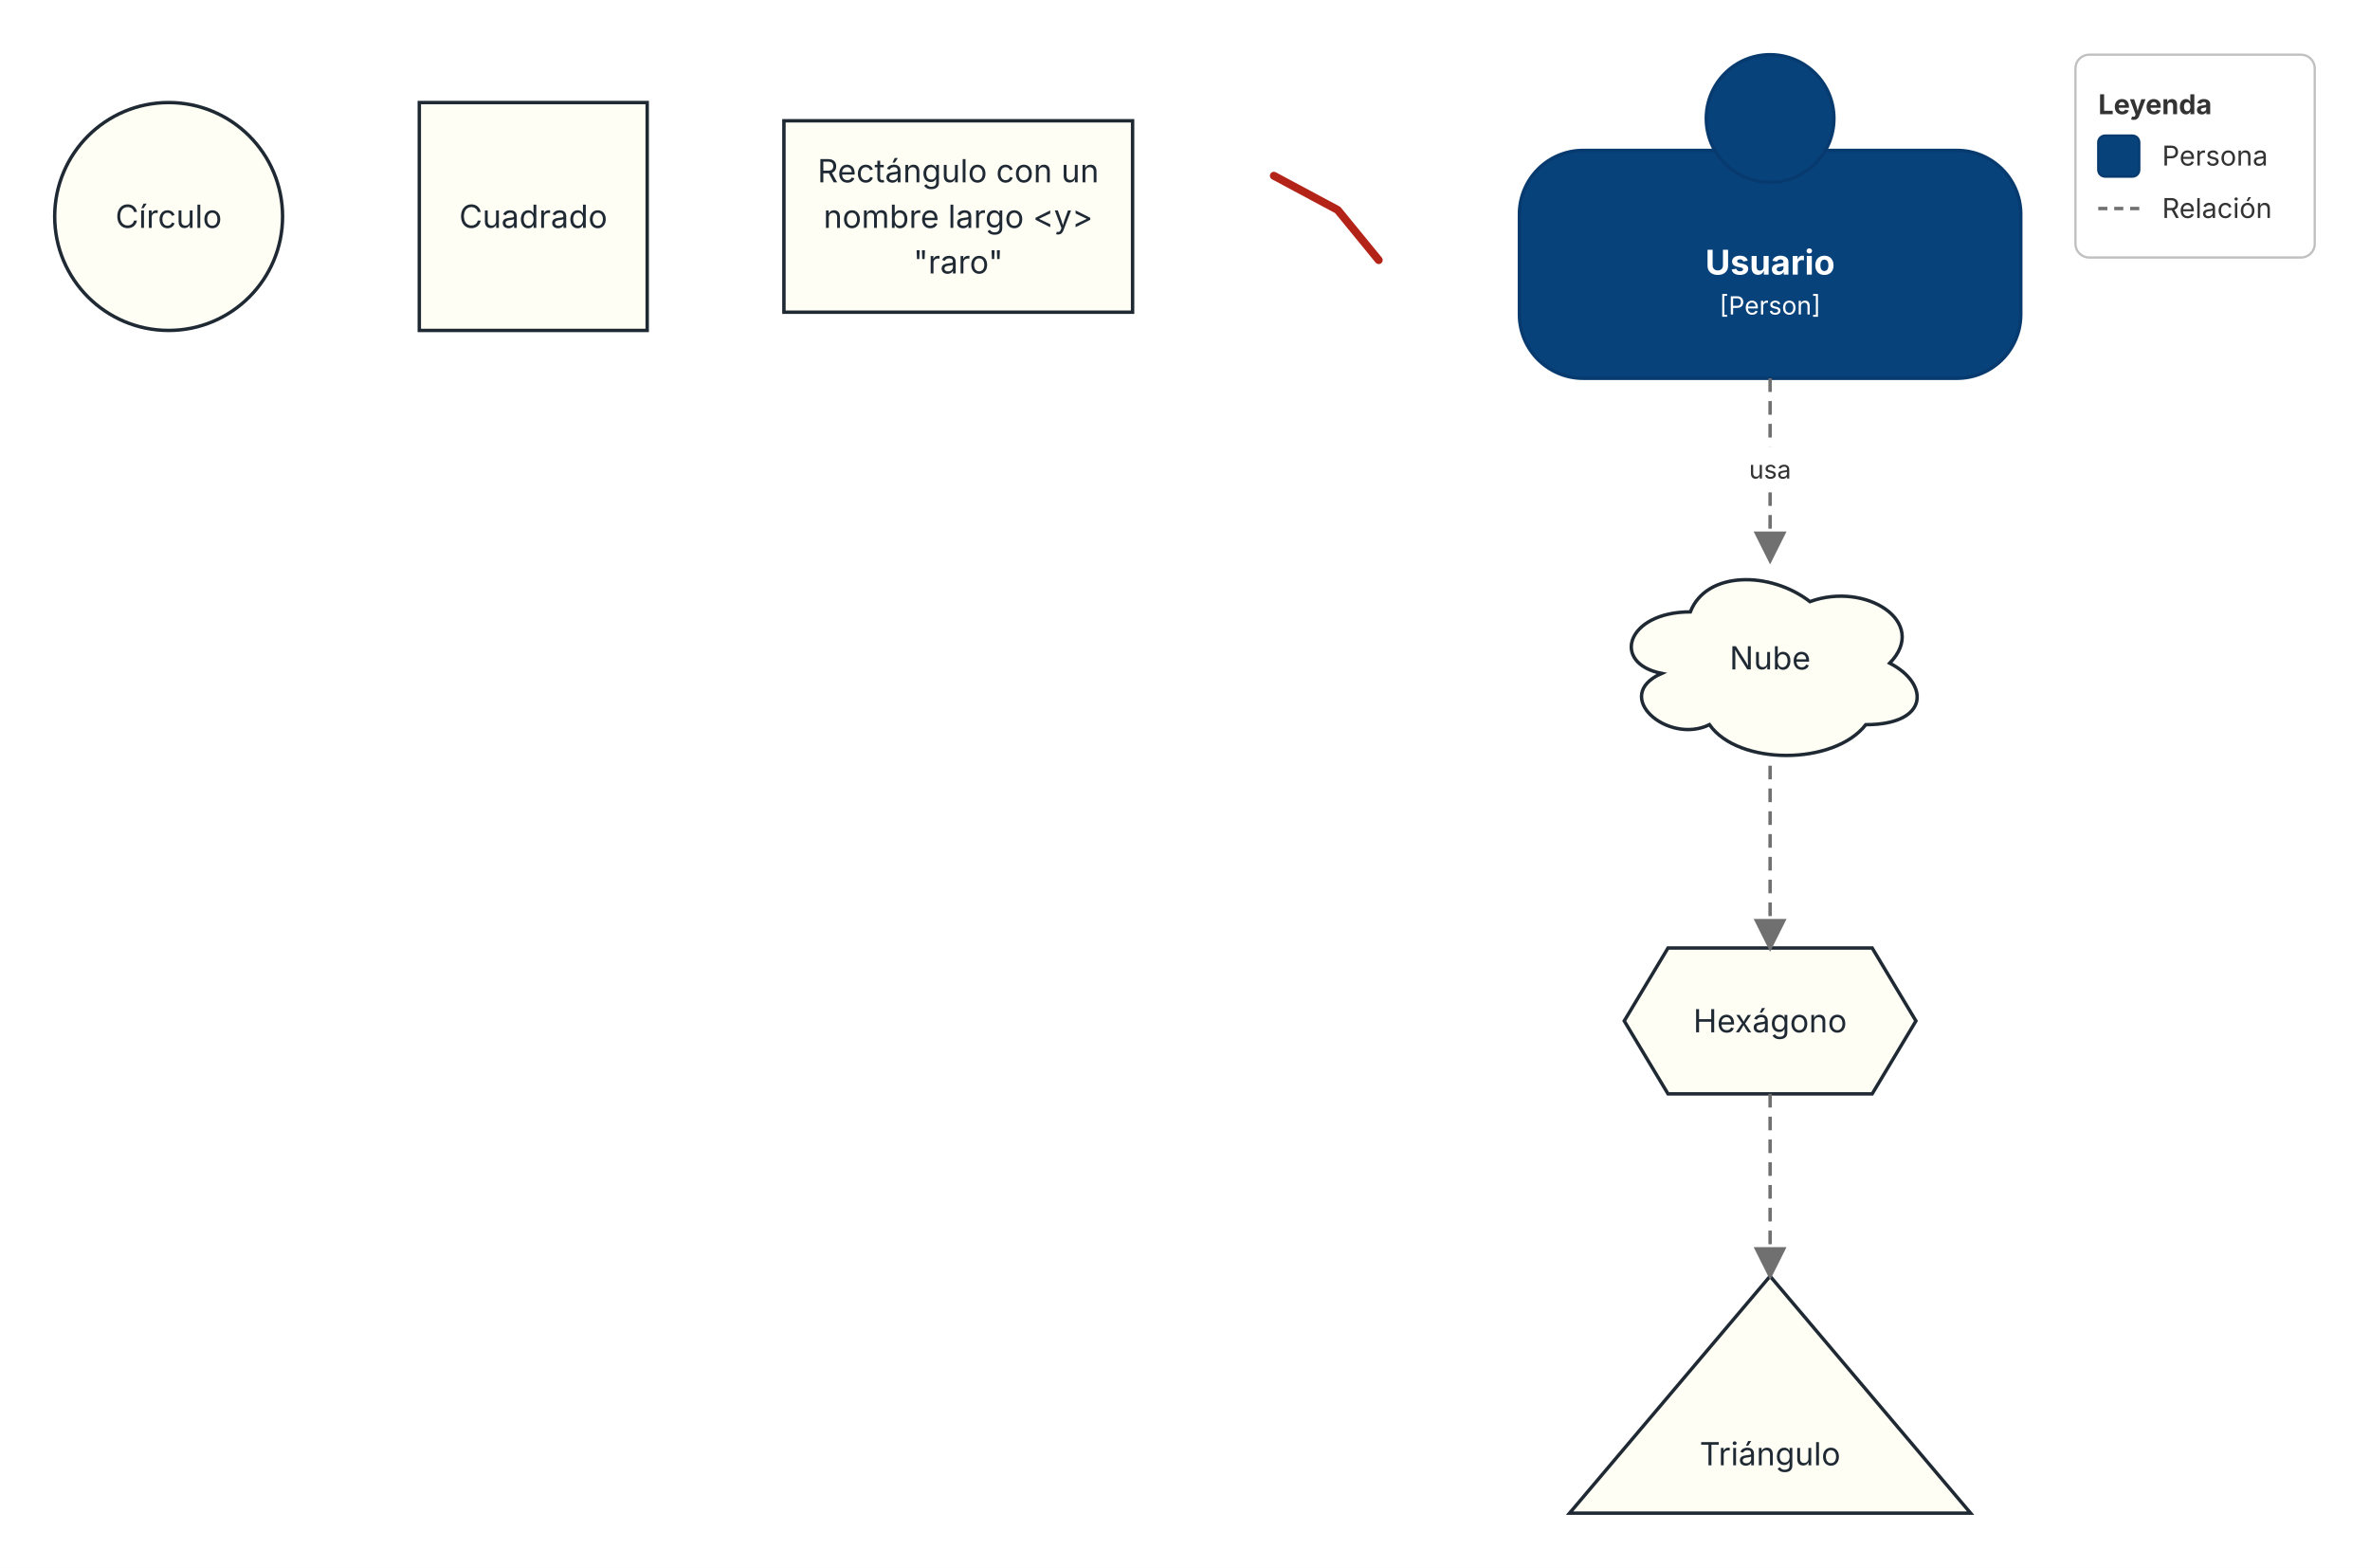
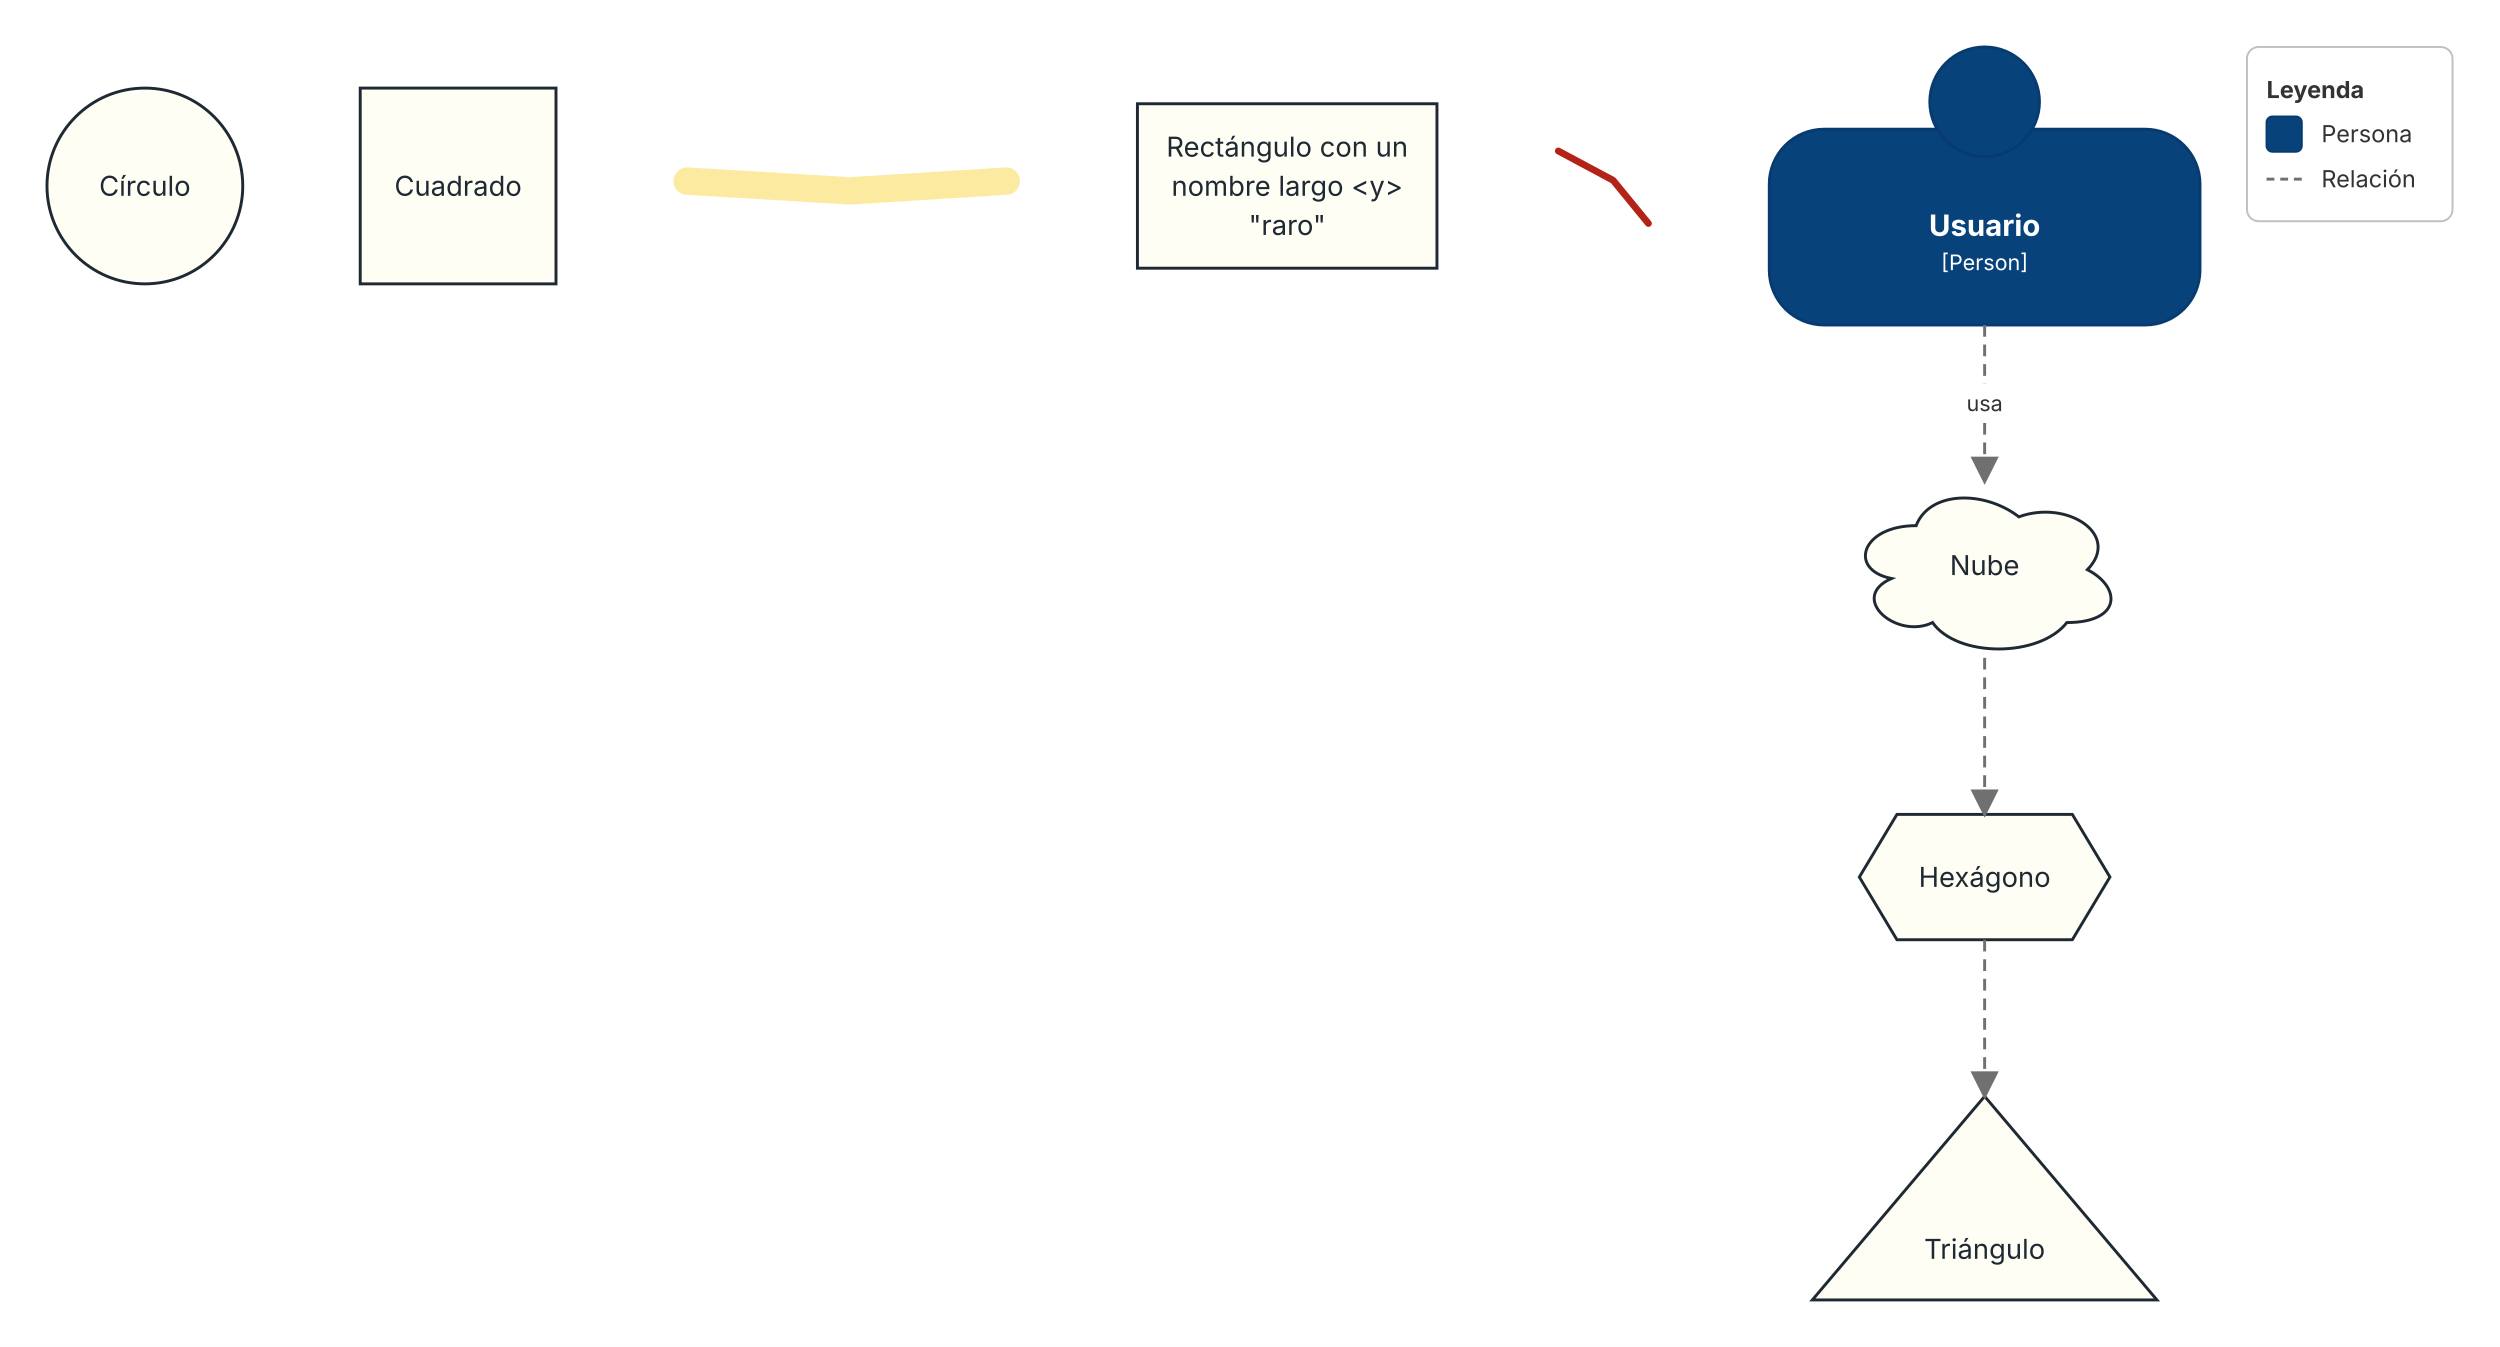
- <svg xmlns="http://www.w3.org/2000/svg" width="1040" height="688" viewBox="6 6 1040 688">
-   <rect x="6" y="6" width="1040" height="688" fill="#ffffff" />
+ <svg xmlns="http://www.w3.org/2000/svg" width="1277" height="688" viewBox="6 6 1277 688">
+   <rect x="6" y="6" width="1277" height="688" fill="#ffffff" />
  <g font-family="Inter, 'Helvetica Neue', Arial, sans-serif">
+     <g data-id="marcador" transform="translate(350 91.5)">
+       <path d="M 7 7 L 90 12 L 170 7" fill="none" stroke="#facc15" stroke-width="14" stroke-opacity="0.4" stroke-linecap="round" stroke-linejoin="round" />
+     </g>
    <g data-id="circulo" transform="translate(30 51)">
      <ellipse cx="50" cy="50" rx="50" ry="50" fill="#fffef5" stroke="#1f2933" stroke-width="1.5" />
      <text x="50" y="55" font-size="14" fill="#1f2933" text-anchor="middle">Círculo</text>
    </g>
    <g data-id="cuadrado" transform="translate(190 51)">
      <rect x="0" y="0" width="100" height="100" fill="#fffef5" stroke="#1f2933" stroke-width="1.5" />
      <text x="50" y="55" font-size="14" fill="#1f2933" text-anchor="middle">Cuadrado</text>
    </g>
-     <g data-id="hexagono" transform="translate(718.75 422)">
+     <g data-id="hexagono" transform="translate(955.75 422)">
      <path d="M 19.2 0 L 108.8 0 L 128 32 L 108.8 64 L 19.2 64 L 0 32 Z" fill="#fffef5" stroke="#1f2933" stroke-width="1.5" />
      <text x="64" y="37" font-size="14" fill="#1f2933" text-anchor="middle">Hexágono</text>
    </g>
-     <g data-id="nube" transform="translate(712.75 252)">
+     <g data-id="nube" transform="translate(949.75 252)">
      <path d="M 35 22.5 C 7 22.5 0 45 22.4 49.5 C 0 59.4 25.2 81 43.4 72 C 56 90 98 90 112 72 C 140 72 140 54 122.5 45 C 140 27 112 9 87.5 18 C 70 4.5 42 4.5 35 22.5 Z" fill="#fffef5" stroke="#1f2933" stroke-width="1.5" />
      <text x="70" y="47.75" font-size="14" fill="#1f2933" text-anchor="middle">Nube</text>
    </g>
-     <g data-id="rectangulo" transform="translate(350 59)">
+     <g data-id="rectangulo" transform="translate(587 59)">
      <rect x="0" y="0" width="153" height="84" fill="#fffef5" stroke="#1f2933" stroke-width="1.5" />
      <text x="76.5" y="27" font-size="14" fill="#1f2933" text-anchor="middle">Rectángulo con un</text>
      <text x="76.5" y="47" font-size="14" fill="#1f2933" text-anchor="middle">nombre largo &lt;y&gt;</text>
      <text x="76.5" y="67" font-size="14" fill="#1f2933" text-anchor="middle">"raro"</text>
    </g>
-     <g data-id="trazo" transform="translate(563 80.13)">
+     <g data-id="trazo" transform="translate(800 80.13)">
      <path d="M 2 3 L 30 18 L 48 40" fill="none" stroke="#b42318" stroke-width="3.5" stroke-linecap="round" stroke-linejoin="round" />
    </g>
-     <g data-id="triangulo" transform="translate(694.75 566)">
+     <g data-id="triangulo" transform="translate(931.75 566)">
      <path d="M 88 0 L 176 104 L 0 104 Z" fill="#fffef5" stroke="#1f2933" stroke-width="1.5" />
      <text x="88" y="83" font-size="14" fill="#1f2933" text-anchor="middle">Triángulo</text>
    </g>
-     <g data-id="usuario" transform="translate(672.75 30)">
+     <g data-id="usuario" transform="translate(909.75 30)">
      <rect x="0" y="42" width="220" height="100" rx="28" fill="#08427B" stroke="#073B6F" stroke-width="1.5" />
      <ellipse cx="110" cy="28" rx="28" ry="28" fill="#08427B" stroke="#073B6F" stroke-width="1.5" />
      <text x="110" y="96.5" font-size="15" fill="#ffffff" text-anchor="middle" font-weight="bold">Usuario</text>
      <text x="110" y="114" font-size="11" fill="#ffffff" text-anchor="middle">[Person]</text>
    </g>
    <g data-id="r1">
-       <path d="M 782.75 172 L 782.75 240" fill="none" stroke="#707070" stroke-width="1.5" stroke-dasharray="6 4" />
-       <path d="M 782.75 252 L 776.75 240 L 788.75 240 Z" fill="#707070" stroke="#707070" stroke-width="1.5" />
-       <rect x="768.25" y="202" width="29" height="20" rx="3" fill="#ffffff" stroke="none" />
-       <text x="782.75" y="216" font-size="11" fill="#333333" text-anchor="middle">usa</text>
+       <path d="M 1019.75 172 L 1019.75 240" fill="none" stroke="#707070" stroke-width="1.5" stroke-dasharray="6 4" />
+       <path d="M 1019.75 252 L 1013.75 240 L 1025.75 240 Z" fill="#707070" stroke="#707070" stroke-width="1.5" />
+       <rect x="1005.25" y="202" width="29" height="20" rx="3" fill="#ffffff" stroke="none" />
+       <text x="1019.75" y="216" font-size="11" fill="#333333" text-anchor="middle">usa</text>
    </g>
    <g data-id="r2">
-       <path d="M 782.75 342 L 782.75 410" fill="none" stroke="#707070" stroke-width="1.5" stroke-dasharray="6 4" />
-       <path d="M 782.75 422 L 776.75 410 L 788.75 410 Z" fill="#707070" stroke="#707070" stroke-width="1.5" />
+       <path d="M 1019.75 342 L 1019.75 410" fill="none" stroke="#707070" stroke-width="1.5" stroke-dasharray="6 4" />
+       <path d="M 1019.75 422 L 1013.75 410 L 1025.75 410 Z" fill="#707070" stroke="#707070" stroke-width="1.5" />
    </g>
    <g data-id="r3">
-       <path d="M 782.75 486 L 782.75 554" fill="none" stroke="#707070" stroke-width="1.5" stroke-dasharray="6 4" />
-       <path d="M 782.75 566 L 776.75 554 L 788.75 554 Z" fill="#707070" stroke="#707070" stroke-width="1.5" />
+       <path d="M 1019.75 486 L 1019.75 554" fill="none" stroke="#707070" stroke-width="1.5" stroke-dasharray="6 4" />
+       <path d="M 1019.75 566 L 1013.75 554 L 1025.75 554 Z" fill="#707070" stroke="#707070" stroke-width="1.5" />
    </g>
-     <g data-id="__legend__" transform="translate(916.75 30)">
+     <g data-id="__legend__" transform="translate(1153.75 30)">
      <rect x="0" y="0" width="105" height="89" rx="6" fill="#ffffff" stroke="#c0c0c0" />
      <text x="10" y="26.1" font-size="12" fill="#333333" font-weight="bold">Leyenda</text>
      <rect x="10" y="35.5" width="18" height="18" rx="3" fill="#08427B" stroke="#073B6F" />
      <text x="38" y="48.64" font-size="12" fill="#333333">Persona</text>
      <line x1="10" y1="67.5" x2="28" y2="67.5" fill="none" stroke="#707070" stroke-width="1.5" stroke-dasharray="4 3" />
      <text x="38" y="71.64" font-size="12" fill="#333333">Relación</text>
    </g>
  </g>
</svg>
